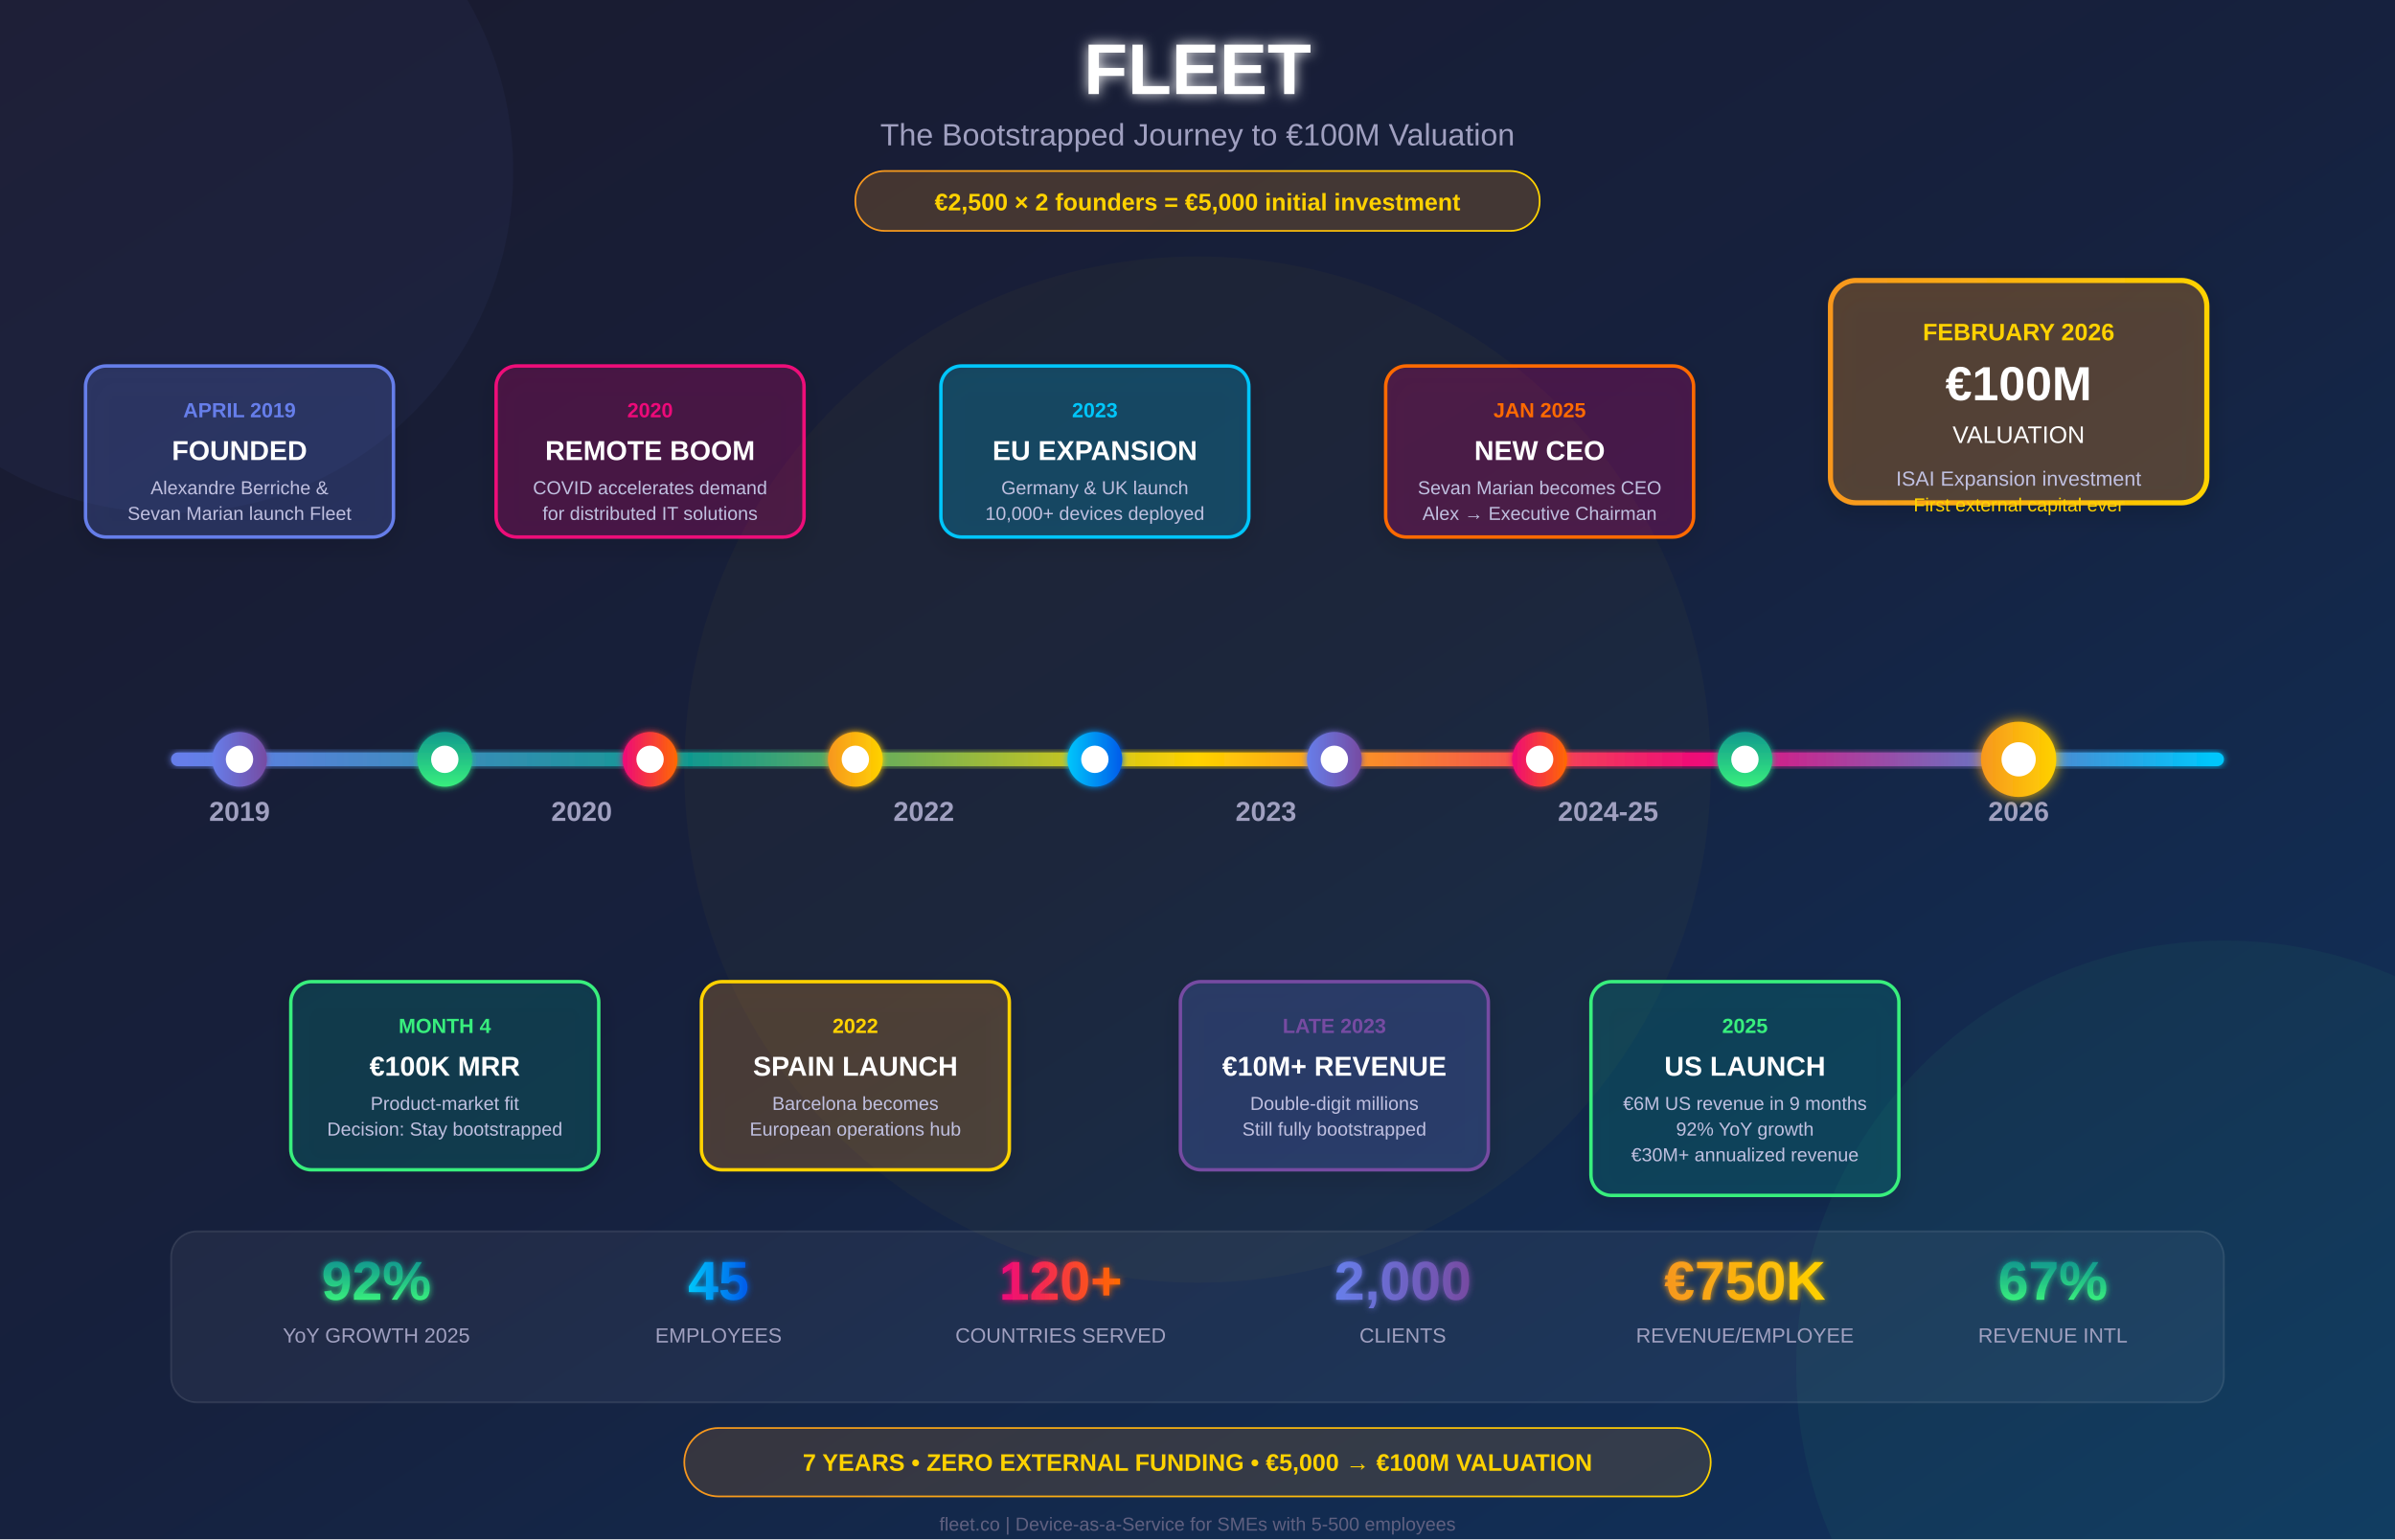
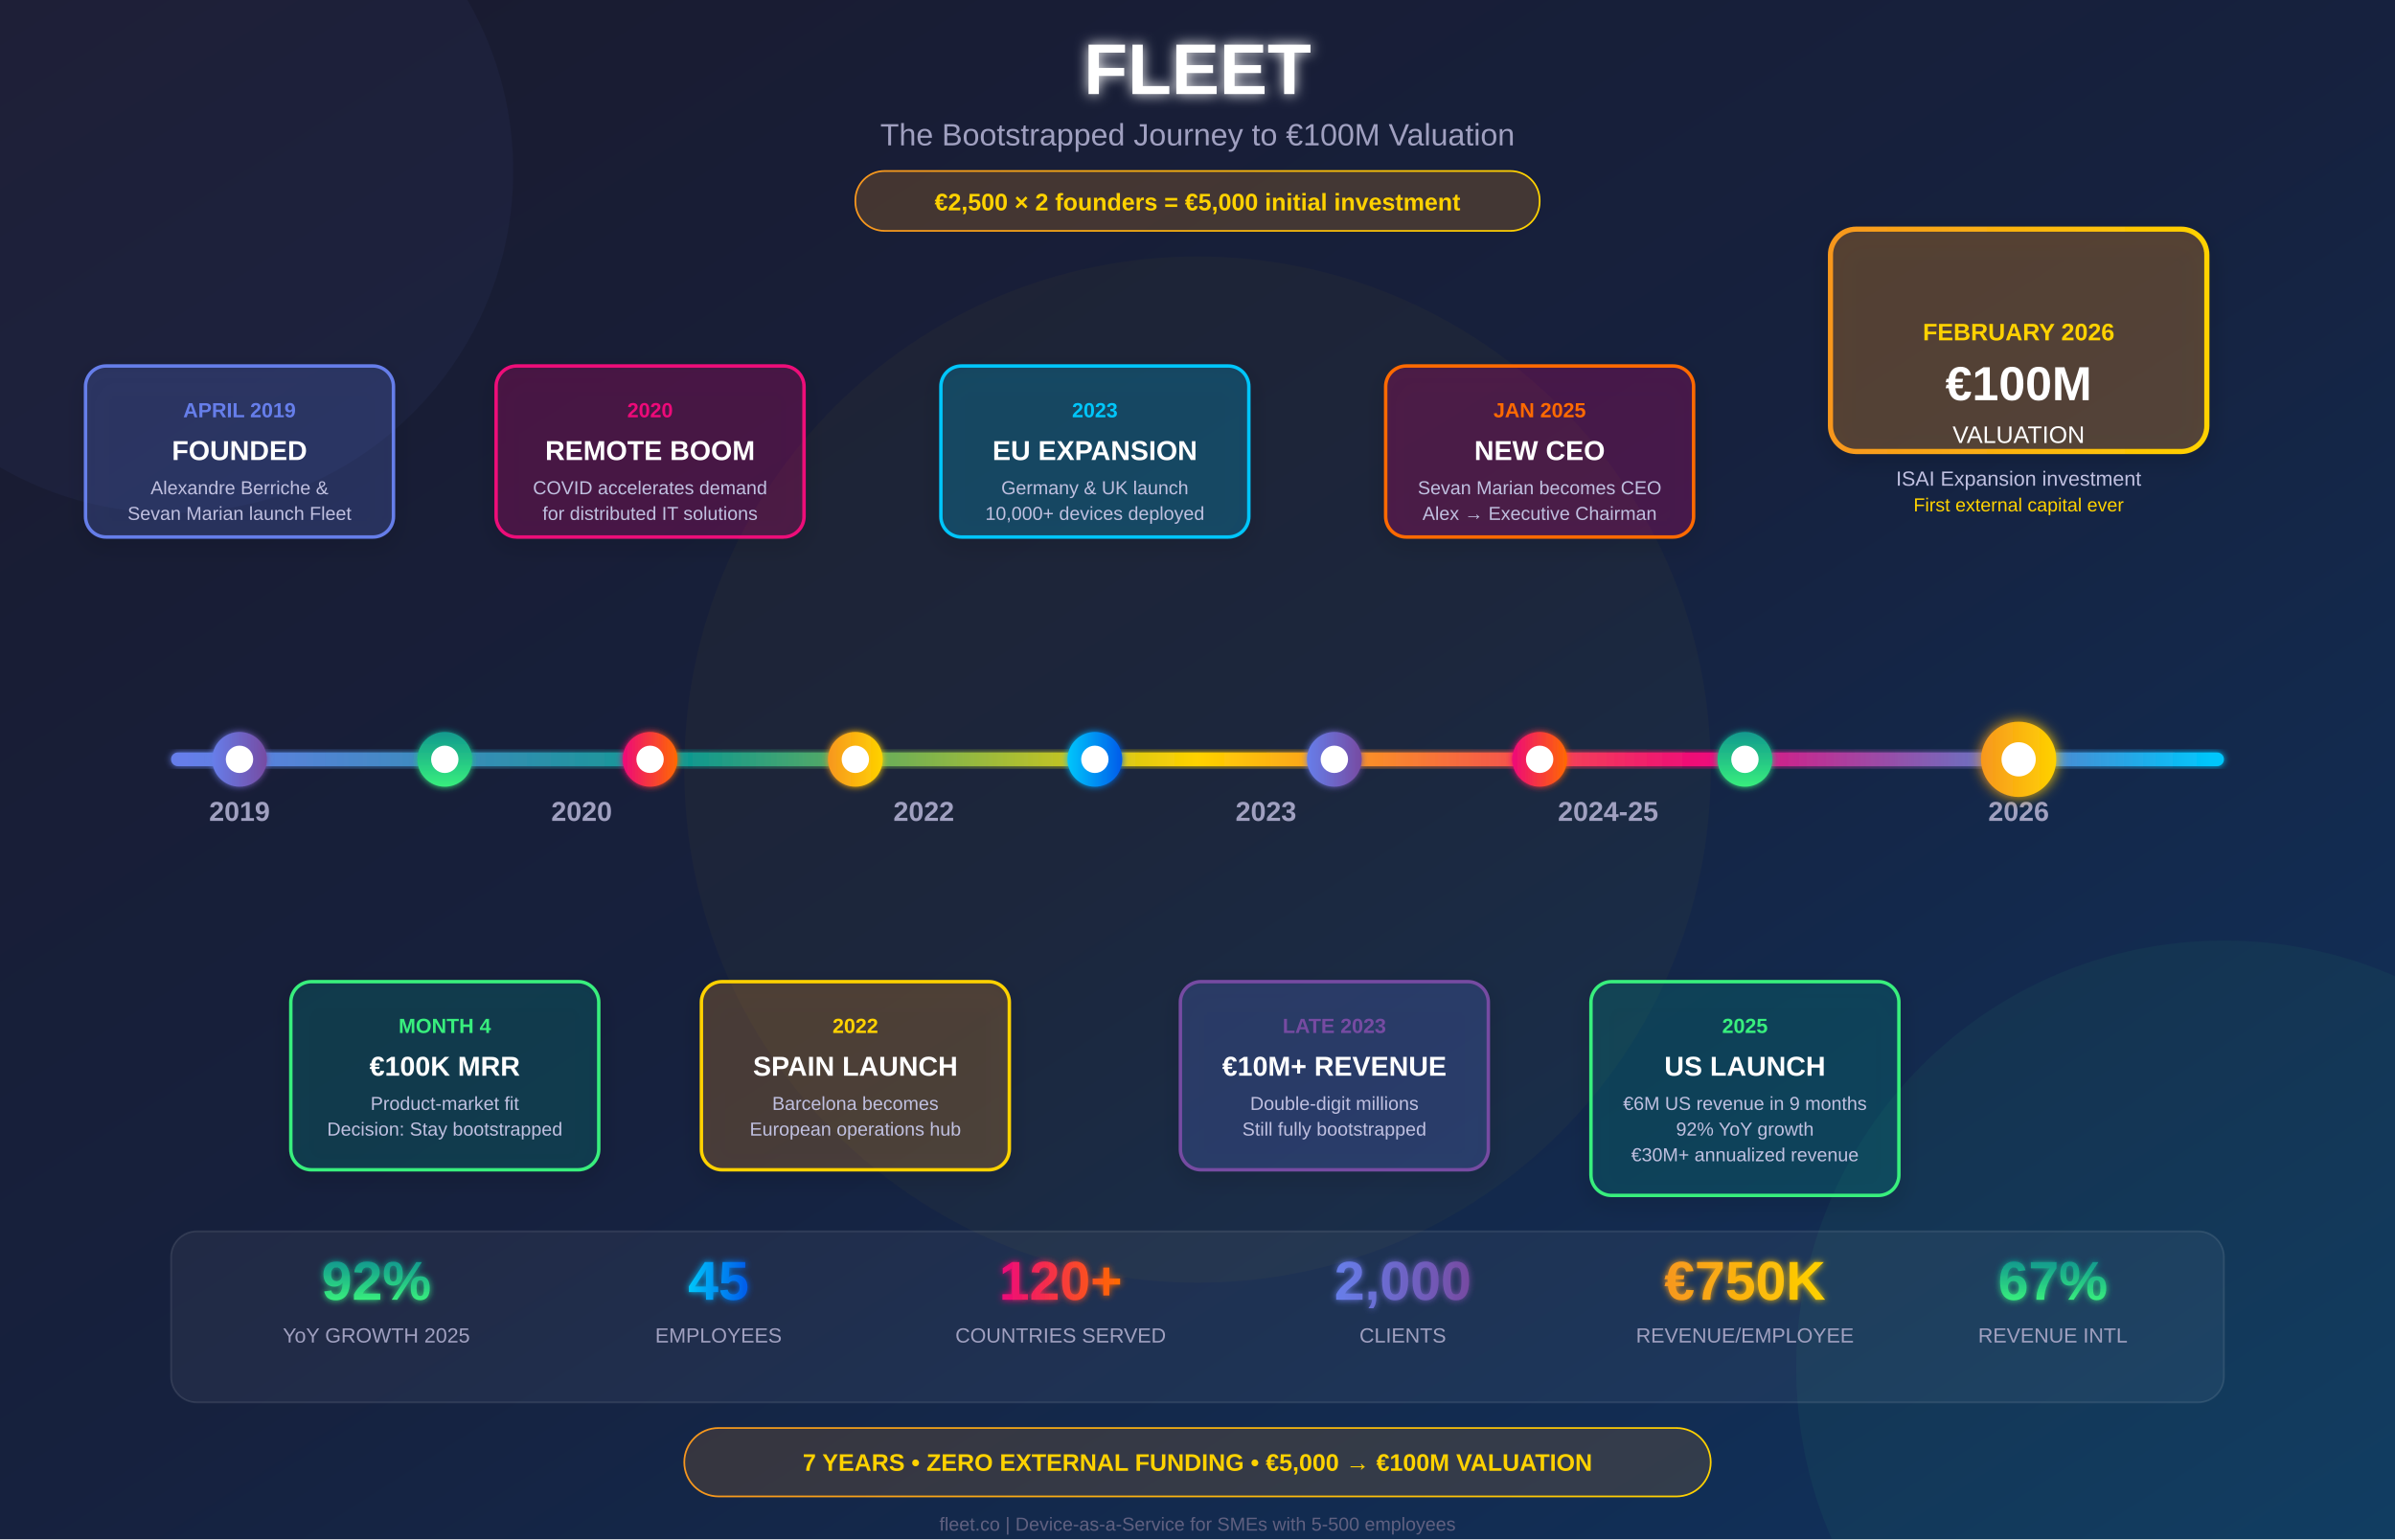
<svg xmlns="http://www.w3.org/2000/svg" viewBox="0 0 1400 900" width="1400" height="900">
  <defs>
    <linearGradient id="bgGradient" x1="0%" y1="0%" x2="100%" y2="100%">
      <stop offset="0%" style="stop-color:#1a1a2e" />
      <stop offset="50%" style="stop-color:#16213e" />
      <stop offset="100%" style="stop-color:#0f3460" />
    </linearGradient>
    <linearGradient id="goldGradient" x1="0%" y1="0%" x2="100%" y2="0%">
      <stop offset="0%" style="stop-color:#f7971e" />
      <stop offset="100%" style="stop-color:#ffd200" />
    </linearGradient>
    <linearGradient id="greenGradient" x1="0%" y1="0%" x2="0%" y2="100%">
      <stop offset="0%" style="stop-color:#11998e" />
      <stop offset="100%" style="stop-color:#38ef7d" />
    </linearGradient>
    <linearGradient id="blueGradient" x1="0%" y1="0%" x2="100%" y2="0%">
      <stop offset="0%" style="stop-color:#667eea" />
      <stop offset="100%" style="stop-color:#764ba2" />
    </linearGradient>
    <linearGradient id="pinkGradient" x1="0%" y1="0%" x2="100%" y2="0%">
      <stop offset="0%" style="stop-color:#ee0979" />
      <stop offset="100%" style="stop-color:#ff6a00" />
    </linearGradient>
    <linearGradient id="cyanGradient" x1="0%" y1="0%" x2="100%" y2="0%">
      <stop offset="0%" style="stop-color:#00c6fb" />
      <stop offset="100%" style="stop-color:#005bea" />
    </linearGradient>
    <linearGradient id="timelineGradient" x1="0%" y1="0%" x2="100%" y2="0%">
      <stop offset="0%" style="stop-color:#667eea" />
      <stop offset="25%" style="stop-color:#11998e" />
      <stop offset="50%" style="stop-color:#ffd200" />
      <stop offset="75%" style="stop-color:#ee0979" />
      <stop offset="100%" style="stop-color:#00c6fb" />
    </linearGradient>
    <filter id="glow" x="-50%" y="-50%" width="200%" height="200%">
      <feGaussianBlur stdDeviation="4" result="coloredBlur" />
      <feMerge>
        <feMergeNode in="coloredBlur" />
        <feMergeNode in="SourceGraphic" />
      </feMerge>
    </filter>
    <filter id="softGlow" x="-20%" y="-20%" width="140%" height="140%">
      <feGaussianBlur stdDeviation="2" result="coloredBlur" />
      <feMerge>
        <feMergeNode in="coloredBlur" />
        <feMergeNode in="SourceGraphic" />
      </feMerge>
    </filter>
    <filter id="shadow" x="-20%" y="-20%" width="140%" height="140%">
      <feDropShadow dx="0" dy="4" stdDeviation="6" flood-opacity="0.3" />
    </filter>
  </defs>
  <rect width="1400" height="900" fill="url(#bgGradient)" />
  <circle cx="100" cy="100" r="200" fill="#667eea" opacity="0.05" />
  <circle cx="1300" cy="800" r="250" fill="#38ef7d" opacity="0.05" />
  <circle cx="700" cy="450" r="300" fill="#ffd200" opacity="0.03" />
  <text x="700" y="55" font-family="Arial, sans-serif" font-size="42" font-weight="bold" fill="white" text-anchor="middle" filter="url(#glow)">FLEET</text>
  <text x="700" y="85" font-family="Arial, sans-serif" font-size="18" fill="#a0a0c0" text-anchor="middle">The Bootstrapped Journey to €100M Valuation</text>
  <rect x="500" y="100" width="400" height="35" rx="17" fill="rgba(247,151,30,0.2)" stroke="url(#goldGradient)" stroke-width="1" />
  <text x="700" y="123" font-family="Arial, sans-serif" font-size="14" fill="#ffd200" text-anchor="middle" font-weight="bold">€2,500 × 2 founders = €5,000 initial investment</text>
  <rect x="100" y="440" width="1200" height="8" rx="4" fill="url(#timelineGradient)" filter="url(#softGlow)" />
  <g font-family="Arial, sans-serif" font-size="16" font-weight="bold" fill="#a0a0c0">
    <text x="140" y="480" text-anchor="middle">2019</text>
    <text x="340" y="480" text-anchor="middle">2020</text>
    <text x="540" y="480" text-anchor="middle">2022</text>
    <text x="740" y="480" text-anchor="middle">2023</text>
    <text x="940" y="480" text-anchor="middle">2024-25</text>
    <text x="1180" y="480" text-anchor="middle">2026</text>
  </g>
  <g transform="translate(140, 444)">
    <line x1="0" y1="0" x2="0" y2="-120" stroke="url(#blueGradient)" stroke-width="3" stroke-dasharray="5,3" />
    <circle cx="0" cy="0" r="16" fill="url(#blueGradient)" filter="url(#softGlow)" />
    <circle cx="0" cy="0" r="8" fill="white" />
    <rect x="-90" y="-230" width="180" height="100" rx="12" fill="rgba(102,126,234,0.2)" stroke="#667eea" stroke-width="2" filter="url(#shadow)" />
    <text x="0" y="-200" font-family="Arial, sans-serif" font-size="12" fill="#667eea" text-anchor="middle" font-weight="bold">APRIL 2019</text>
    <text x="0" y="-175" font-family="Arial, sans-serif" font-size="16" fill="white" text-anchor="middle" font-weight="bold">FOUNDED</text>
    <text x="0" y="-155" font-family="Arial, sans-serif" font-size="11" fill="#c0c0e0" text-anchor="middle">Alexandre Berriche &amp;</text>
    <text x="0" y="-140" font-family="Arial, sans-serif" font-size="11" fill="#c0c0e0" text-anchor="middle">Sevan Marian launch Fleet</text>
  </g>
  <g transform="translate(260, 444)">
    <line x1="0" y1="0" x2="0" y2="120" stroke="url(#greenGradient)" stroke-width="3" stroke-dasharray="5,3" />
    <circle cx="0" cy="0" r="16" fill="url(#greenGradient)" filter="url(#softGlow)" />
    <circle cx="0" cy="0" r="8" fill="white" />
    <rect x="-90" y="130" width="180" height="110" rx="12" fill="rgba(17,153,142,0.2)" stroke="#38ef7d" stroke-width="2" filter="url(#shadow)" />
    <text x="0" y="160" font-family="Arial, sans-serif" font-size="12" fill="#38ef7d" text-anchor="middle" font-weight="bold">MONTH 4</text>
    <text x="0" y="185" font-family="Arial, sans-serif" font-size="16" fill="white" text-anchor="middle" font-weight="bold">€100K MRR</text>
    <text x="0" y="205" font-family="Arial, sans-serif" font-size="11" fill="#c0c0e0" text-anchor="middle">Product-market fit</text>
    <text x="0" y="220" font-family="Arial, sans-serif" font-size="11" fill="#c0c0e0" text-anchor="middle">Decision: Stay bootstrapped</text>
  </g>
  <g transform="translate(380, 444)">
    <line x1="0" y1="0" x2="0" y2="-120" stroke="url(#pinkGradient)" stroke-width="3" stroke-dasharray="5,3" />
    <circle cx="0" cy="0" r="16" fill="url(#pinkGradient)" filter="url(#softGlow)" />
    <circle cx="0" cy="0" r="8" fill="white" />
    <rect x="-90" y="-230" width="180" height="100" rx="12" fill="rgba(238,9,121,0.2)" stroke="#ee0979" stroke-width="2" filter="url(#shadow)" />
    <text x="0" y="-200" font-family="Arial, sans-serif" font-size="12" fill="#ee0979" text-anchor="middle" font-weight="bold">2020</text>
    <text x="0" y="-175" font-family="Arial, sans-serif" font-size="16" fill="white" text-anchor="middle" font-weight="bold">REMOTE BOOM</text>
    <text x="0" y="-155" font-family="Arial, sans-serif" font-size="11" fill="#c0c0e0" text-anchor="middle">COVID accelerates demand</text>
    <text x="0" y="-140" font-family="Arial, sans-serif" font-size="11" fill="#c0c0e0" text-anchor="middle">for distributed IT solutions</text>
  </g>
  <g transform="translate(500, 444)">
    <line x1="0" y1="0" x2="0" y2="120" stroke="url(#goldGradient)" stroke-width="3" stroke-dasharray="5,3" />
    <circle cx="0" cy="0" r="16" fill="url(#goldGradient)" filter="url(#softGlow)" />
    <circle cx="0" cy="0" r="8" fill="white" />
    <rect x="-90" y="130" width="180" height="110" rx="12" fill="rgba(247,151,30,0.2)" stroke="#ffd200" stroke-width="2" filter="url(#shadow)" />
    <text x="0" y="160" font-family="Arial, sans-serif" font-size="12" fill="#ffd200" text-anchor="middle" font-weight="bold">2022</text>
    <text x="0" y="185" font-family="Arial, sans-serif" font-size="16" fill="white" text-anchor="middle" font-weight="bold">SPAIN LAUNCH</text>
    <text x="0" y="205" font-family="Arial, sans-serif" font-size="11" fill="#c0c0e0" text-anchor="middle">Barcelona becomes</text>
    <text x="0" y="220" font-family="Arial, sans-serif" font-size="11" fill="#c0c0e0" text-anchor="middle">European operations hub</text>
  </g>
  <g transform="translate(640, 444)">
    <line x1="0" y1="0" x2="0" y2="-120" stroke="url(#cyanGradient)" stroke-width="3" stroke-dasharray="5,3" />
    <circle cx="0" cy="0" r="16" fill="url(#cyanGradient)" filter="url(#softGlow)" />
    <circle cx="0" cy="0" r="8" fill="white" />
    <rect x="-90" y="-230" width="180" height="100" rx="12" fill="rgba(0,198,251,0.2)" stroke="#00c6fb" stroke-width="2" filter="url(#shadow)" />
    <text x="0" y="-200" font-family="Arial, sans-serif" font-size="12" fill="#00c6fb" text-anchor="middle" font-weight="bold">2023</text>
    <text x="0" y="-175" font-family="Arial, sans-serif" font-size="16" fill="white" text-anchor="middle" font-weight="bold">EU EXPANSION</text>
    <text x="0" y="-155" font-family="Arial, sans-serif" font-size="11" fill="#c0c0e0" text-anchor="middle">Germany &amp; UK launch</text>
    <text x="0" y="-140" font-family="Arial, sans-serif" font-size="11" fill="#c0c0e0" text-anchor="middle">10,000+ devices deployed</text>
  </g>
  <g transform="translate(780, 444)">
    <line x1="0" y1="0" x2="0" y2="120" stroke="url(#blueGradient)" stroke-width="3" stroke-dasharray="5,3" />
    <circle cx="0" cy="0" r="16" fill="url(#blueGradient)" filter="url(#softGlow)" />
    <circle cx="0" cy="0" r="8" fill="white" />
    <rect x="-90" y="130" width="180" height="110" rx="12" fill="rgba(102,126,234,0.2)" stroke="#764ba2" stroke-width="2" filter="url(#shadow)" />
    <text x="0" y="160" font-family="Arial, sans-serif" font-size="12" fill="#764ba2" text-anchor="middle" font-weight="bold">LATE 2023</text>
    <text x="0" y="185" font-family="Arial, sans-serif" font-size="16" fill="white" text-anchor="middle" font-weight="bold">€10M+ REVENUE</text>
    <text x="0" y="205" font-family="Arial, sans-serif" font-size="11" fill="#c0c0e0" text-anchor="middle">Double-digit millions</text>
    <text x="0" y="220" font-family="Arial, sans-serif" font-size="11" fill="#c0c0e0" text-anchor="middle">Still fully bootstrapped</text>
  </g>
  <g transform="translate(900, 444)">
    <line x1="0" y1="0" x2="0" y2="-120" stroke="url(#pinkGradient)" stroke-width="3" stroke-dasharray="5,3" />
    <circle cx="0" cy="0" r="16" fill="url(#pinkGradient)" filter="url(#softGlow)" />
    <circle cx="0" cy="0" r="8" fill="white" />
    <rect x="-90" y="-230" width="180" height="100" rx="12" fill="rgba(238,9,121,0.2)" stroke="#ff6a00" stroke-width="2" filter="url(#shadow)" />
    <text x="0" y="-200" font-family="Arial, sans-serif" font-size="12" fill="#ff6a00" text-anchor="middle" font-weight="bold">JAN 2025</text>
    <text x="0" y="-175" font-family="Arial, sans-serif" font-size="16" fill="white" text-anchor="middle" font-weight="bold">NEW CEO</text>
    <text x="0" y="-155" font-family="Arial, sans-serif" font-size="11" fill="#c0c0e0" text-anchor="middle">Sevan Marian becomes CEO</text>
    <text x="0" y="-140" font-family="Arial, sans-serif" font-size="11" fill="#c0c0e0" text-anchor="middle">Alex → Executive Chairman</text>
  </g>
  <g transform="translate(1020, 444)">
    <line x1="0" y1="0" x2="0" y2="120" stroke="url(#greenGradient)" stroke-width="3" stroke-dasharray="5,3" />
    <circle cx="0" cy="0" r="16" fill="url(#greenGradient)" filter="url(#softGlow)" />
    <circle cx="0" cy="0" r="8" fill="white" />
    <rect x="-90" y="130" width="180" height="125" rx="12" fill="rgba(17,153,142,0.2)" stroke="#38ef7d" stroke-width="2" filter="url(#shadow)" />
    <text x="0" y="160" font-family="Arial, sans-serif" font-size="12" fill="#38ef7d" text-anchor="middle" font-weight="bold">2025</text>
    <text x="0" y="185" font-family="Arial, sans-serif" font-size="16" fill="white" text-anchor="middle" font-weight="bold">US LAUNCH</text>
    <text x="0" y="205" font-family="Arial, sans-serif" font-size="11" fill="#c0c0e0" text-anchor="middle">€6M US revenue in 9 months</text>
    <text x="0" y="220" font-family="Arial, sans-serif" font-size="11" fill="#c0c0e0" text-anchor="middle">92% YoY growth</text>
    <text x="0" y="235" font-family="Arial, sans-serif" font-size="11" fill="#c0c0e0" text-anchor="middle">€30M+ annualized revenue</text>
  </g>
  <g transform="translate(1180, 444)">
    <line x1="0" y1="0" x2="0" y2="-140" stroke="url(#goldGradient)" stroke-width="4" stroke-dasharray="5,3" />
    <circle cx="0" cy="0" r="22" fill="url(#goldGradient)" filter="url(#glow)" />
    <circle cx="0" cy="0" r="10" fill="white" />
-     <rect x="-110" y="-280" width="220" height="130" rx="15" fill="rgba(247,151,30,0.25)" stroke="url(#goldGradient)" stroke-width="3" filter="url(#shadow)" />
+     <rect x="-110" y="-310" width="220" height="130" rx="15" fill="rgba(247,151,30,0.25)" stroke="url(#goldGradient)" stroke-width="3" filter="url(#shadow)" />
    <text x="0" y="-245" font-family="Arial, sans-serif" font-size="14" fill="#ffd200" text-anchor="middle" font-weight="bold">FEBRUARY 2026</text>
    <text x="0" y="-210" font-family="Arial, sans-serif" font-size="28" fill="white" text-anchor="middle" font-weight="bold">€100M</text>
    <text x="0" y="-185" font-family="Arial, sans-serif" font-size="14" fill="white" text-anchor="middle">VALUATION</text>
    <text x="0" y="-160" font-family="Arial, sans-serif" font-size="12" fill="#c0c0e0" text-anchor="middle">ISAI Expansion investment</text>
    <text x="0" y="-145" font-family="Arial, sans-serif" font-size="11" fill="#ffd200" text-anchor="middle">First external capital ever</text>
  </g>
  <rect x="100" y="720" width="1200" height="100" rx="15" fill="rgba(255,255,255,0.05)" stroke="rgba(255,255,255,0.1)" stroke-width="1" />
  <g font-family="Arial, sans-serif">
    <text x="220" y="760" font-size="32" font-weight="bold" fill="url(#greenGradient)" text-anchor="middle" filter="url(#softGlow)">92%</text>
    <text x="220" y="785" font-size="12" fill="#a0a0c0" text-anchor="middle">YoY GROWTH 2025</text>
    <text x="420" y="760" font-size="32" font-weight="bold" fill="url(#cyanGradient)" text-anchor="middle" filter="url(#softGlow)">45</text>
    <text x="420" y="785" font-size="12" fill="#a0a0c0" text-anchor="middle">EMPLOYEES</text>
    <text x="620" y="760" font-size="32" font-weight="bold" fill="url(#pinkGradient)" text-anchor="middle" filter="url(#softGlow)">120+</text>
    <text x="620" y="785" font-size="12" fill="#a0a0c0" text-anchor="middle">COUNTRIES SERVED</text>
    <text x="820" y="760" font-size="32" font-weight="bold" fill="url(#blueGradient)" text-anchor="middle" filter="url(#softGlow)">2,000</text>
    <text x="820" y="785" font-size="12" fill="#a0a0c0" text-anchor="middle">CLIENTS</text>
    <text x="1020" y="760" font-size="32" font-weight="bold" fill="url(#goldGradient)" text-anchor="middle" filter="url(#softGlow)">€750K</text>
    <text x="1020" y="785" font-size="12" fill="#a0a0c0" text-anchor="middle">REVENUE/EMPLOYEE</text>
    <text x="1200" y="760" font-size="32" font-weight="bold" fill="url(#greenGradient)" text-anchor="middle" filter="url(#softGlow)">67%</text>
    <text x="1200" y="785" font-size="12" fill="#a0a0c0" text-anchor="middle">REVENUE INTL</text>
  </g>
  <rect x="400" y="835" width="600" height="40" rx="20" fill="rgba(247,151,30,0.15)" stroke="url(#goldGradient)" stroke-width="1" />
  <text x="700" y="860" font-family="Arial, sans-serif" font-size="14" fill="#ffd200" text-anchor="middle" font-weight="bold">7 YEARS • ZERO EXTERNAL FUNDING • €5,000 → €100M VALUATION</text>
  <text x="700" y="895" font-family="Arial, sans-serif" font-size="11" fill="#606080" text-anchor="middle">fleet.co | Device-as-a-Service for SMEs with 5-500 employees</text>
</svg>
